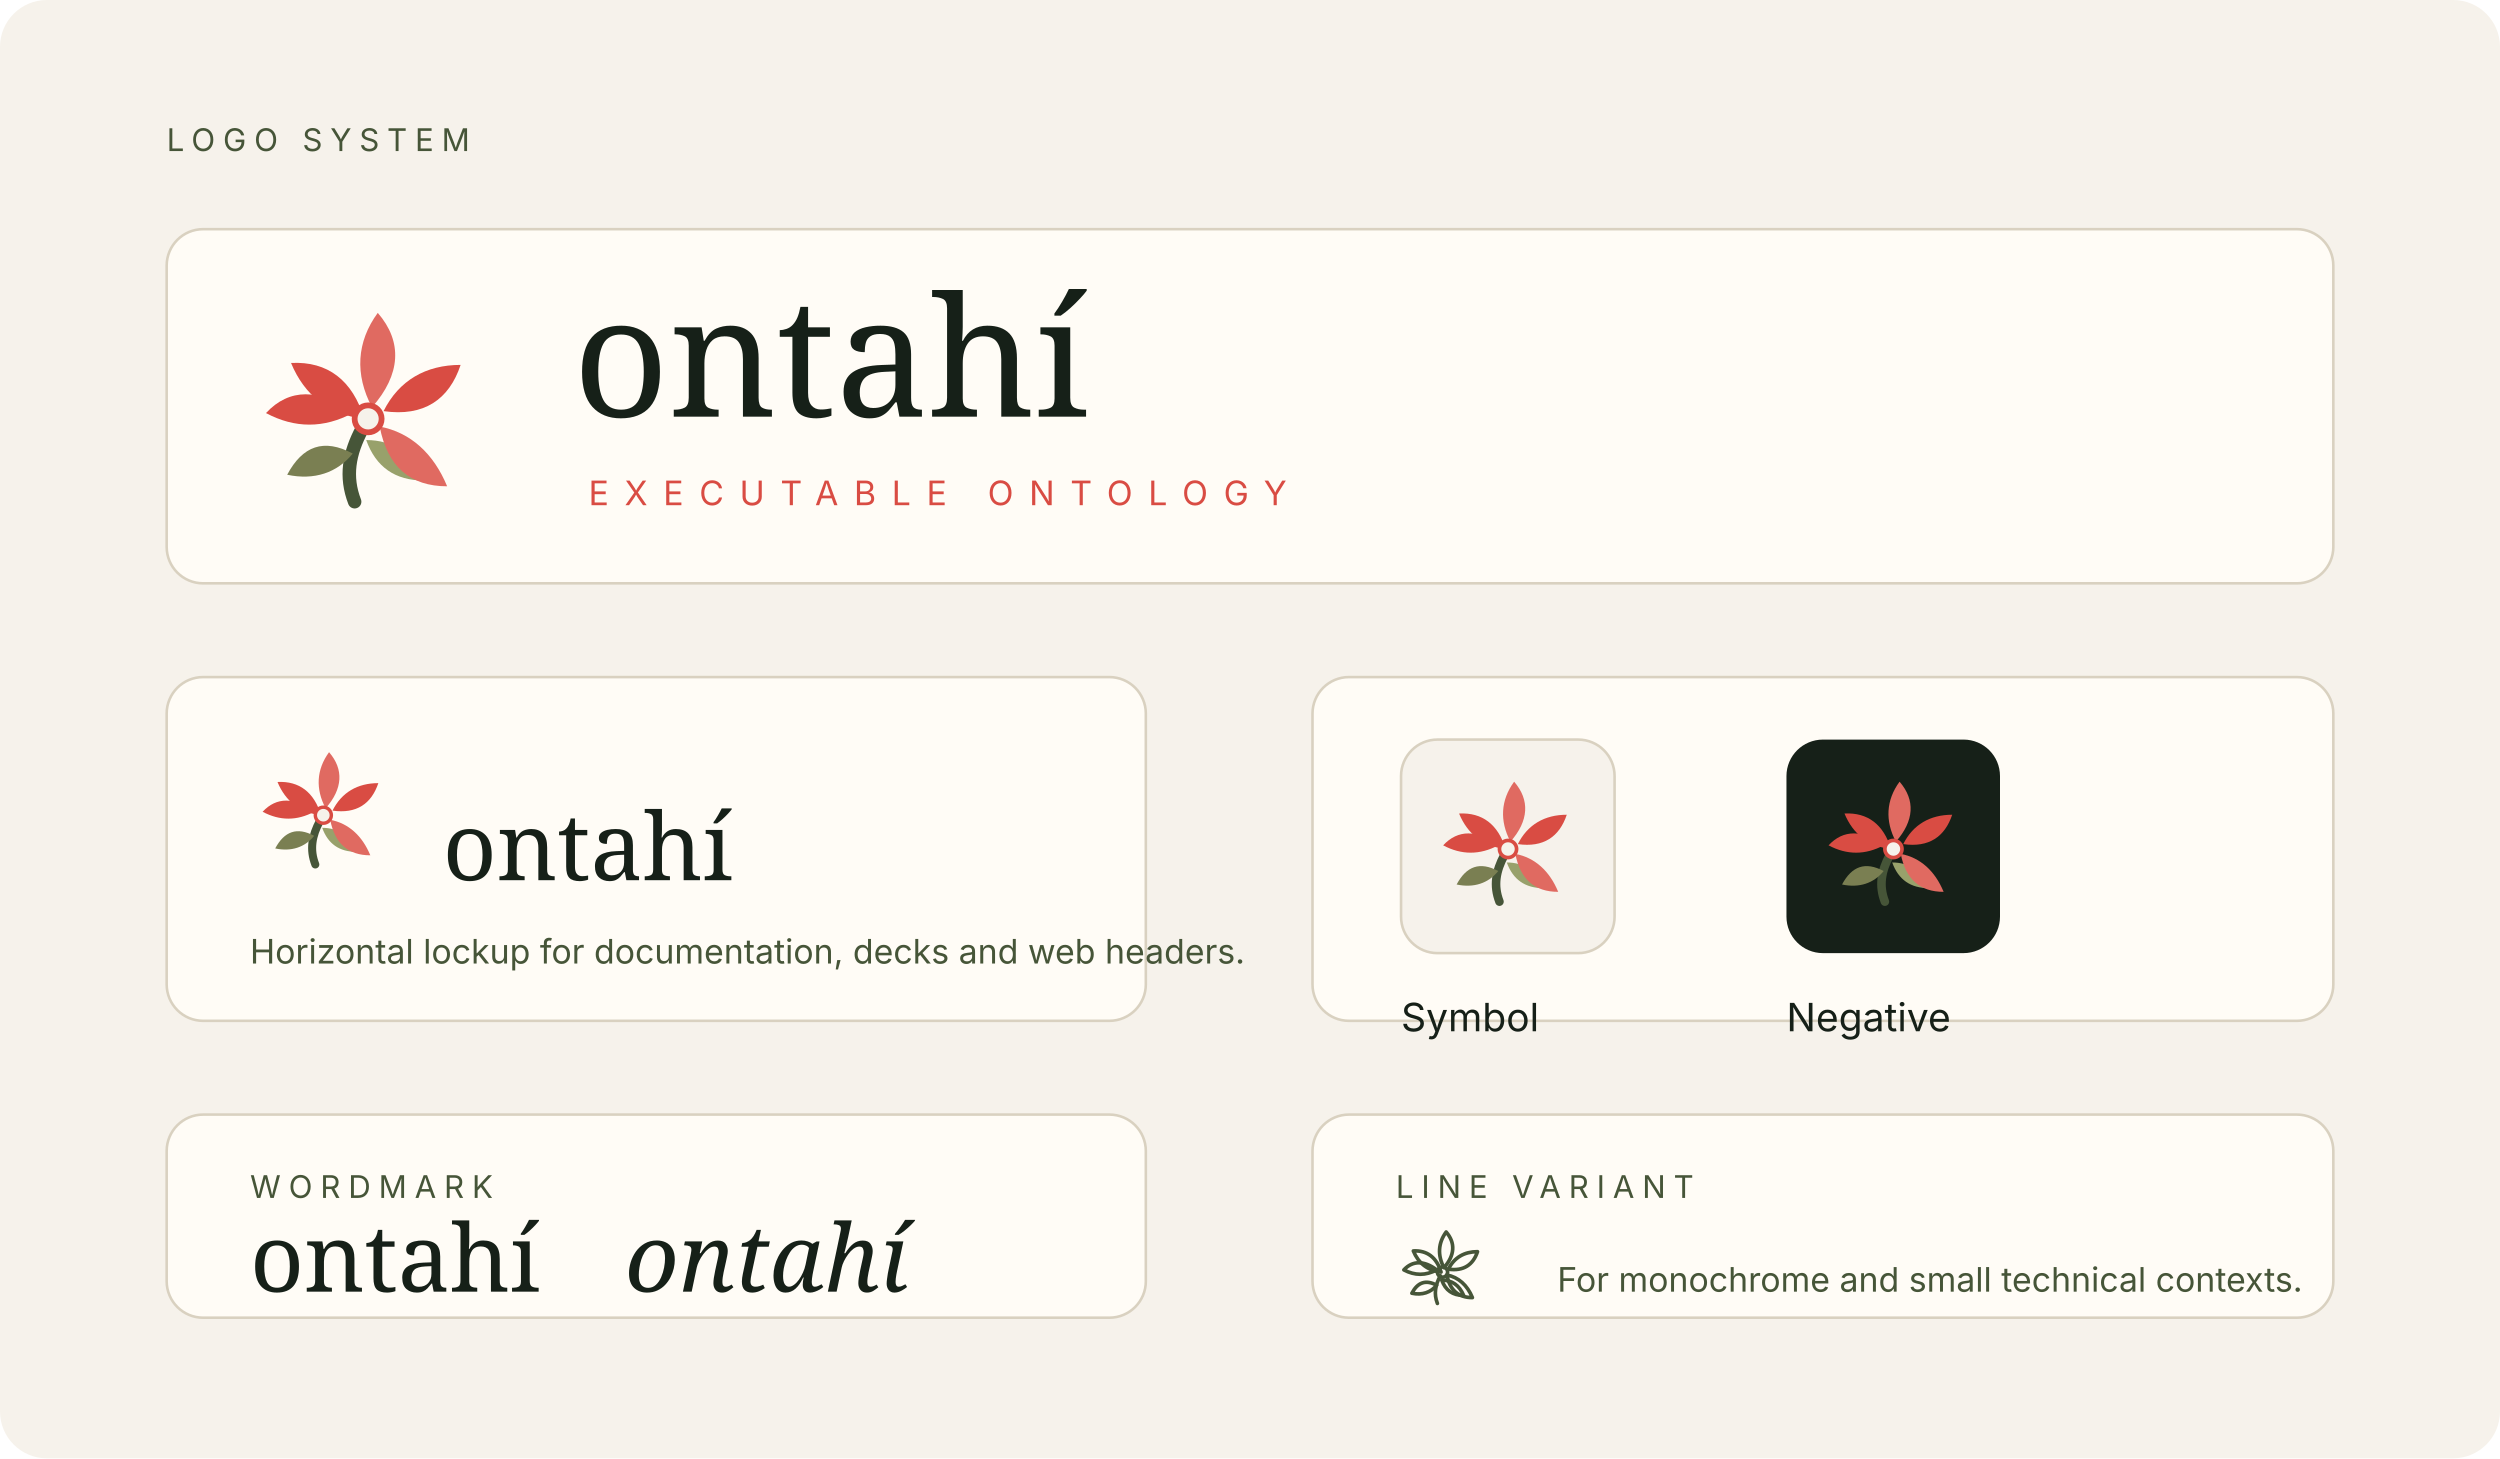
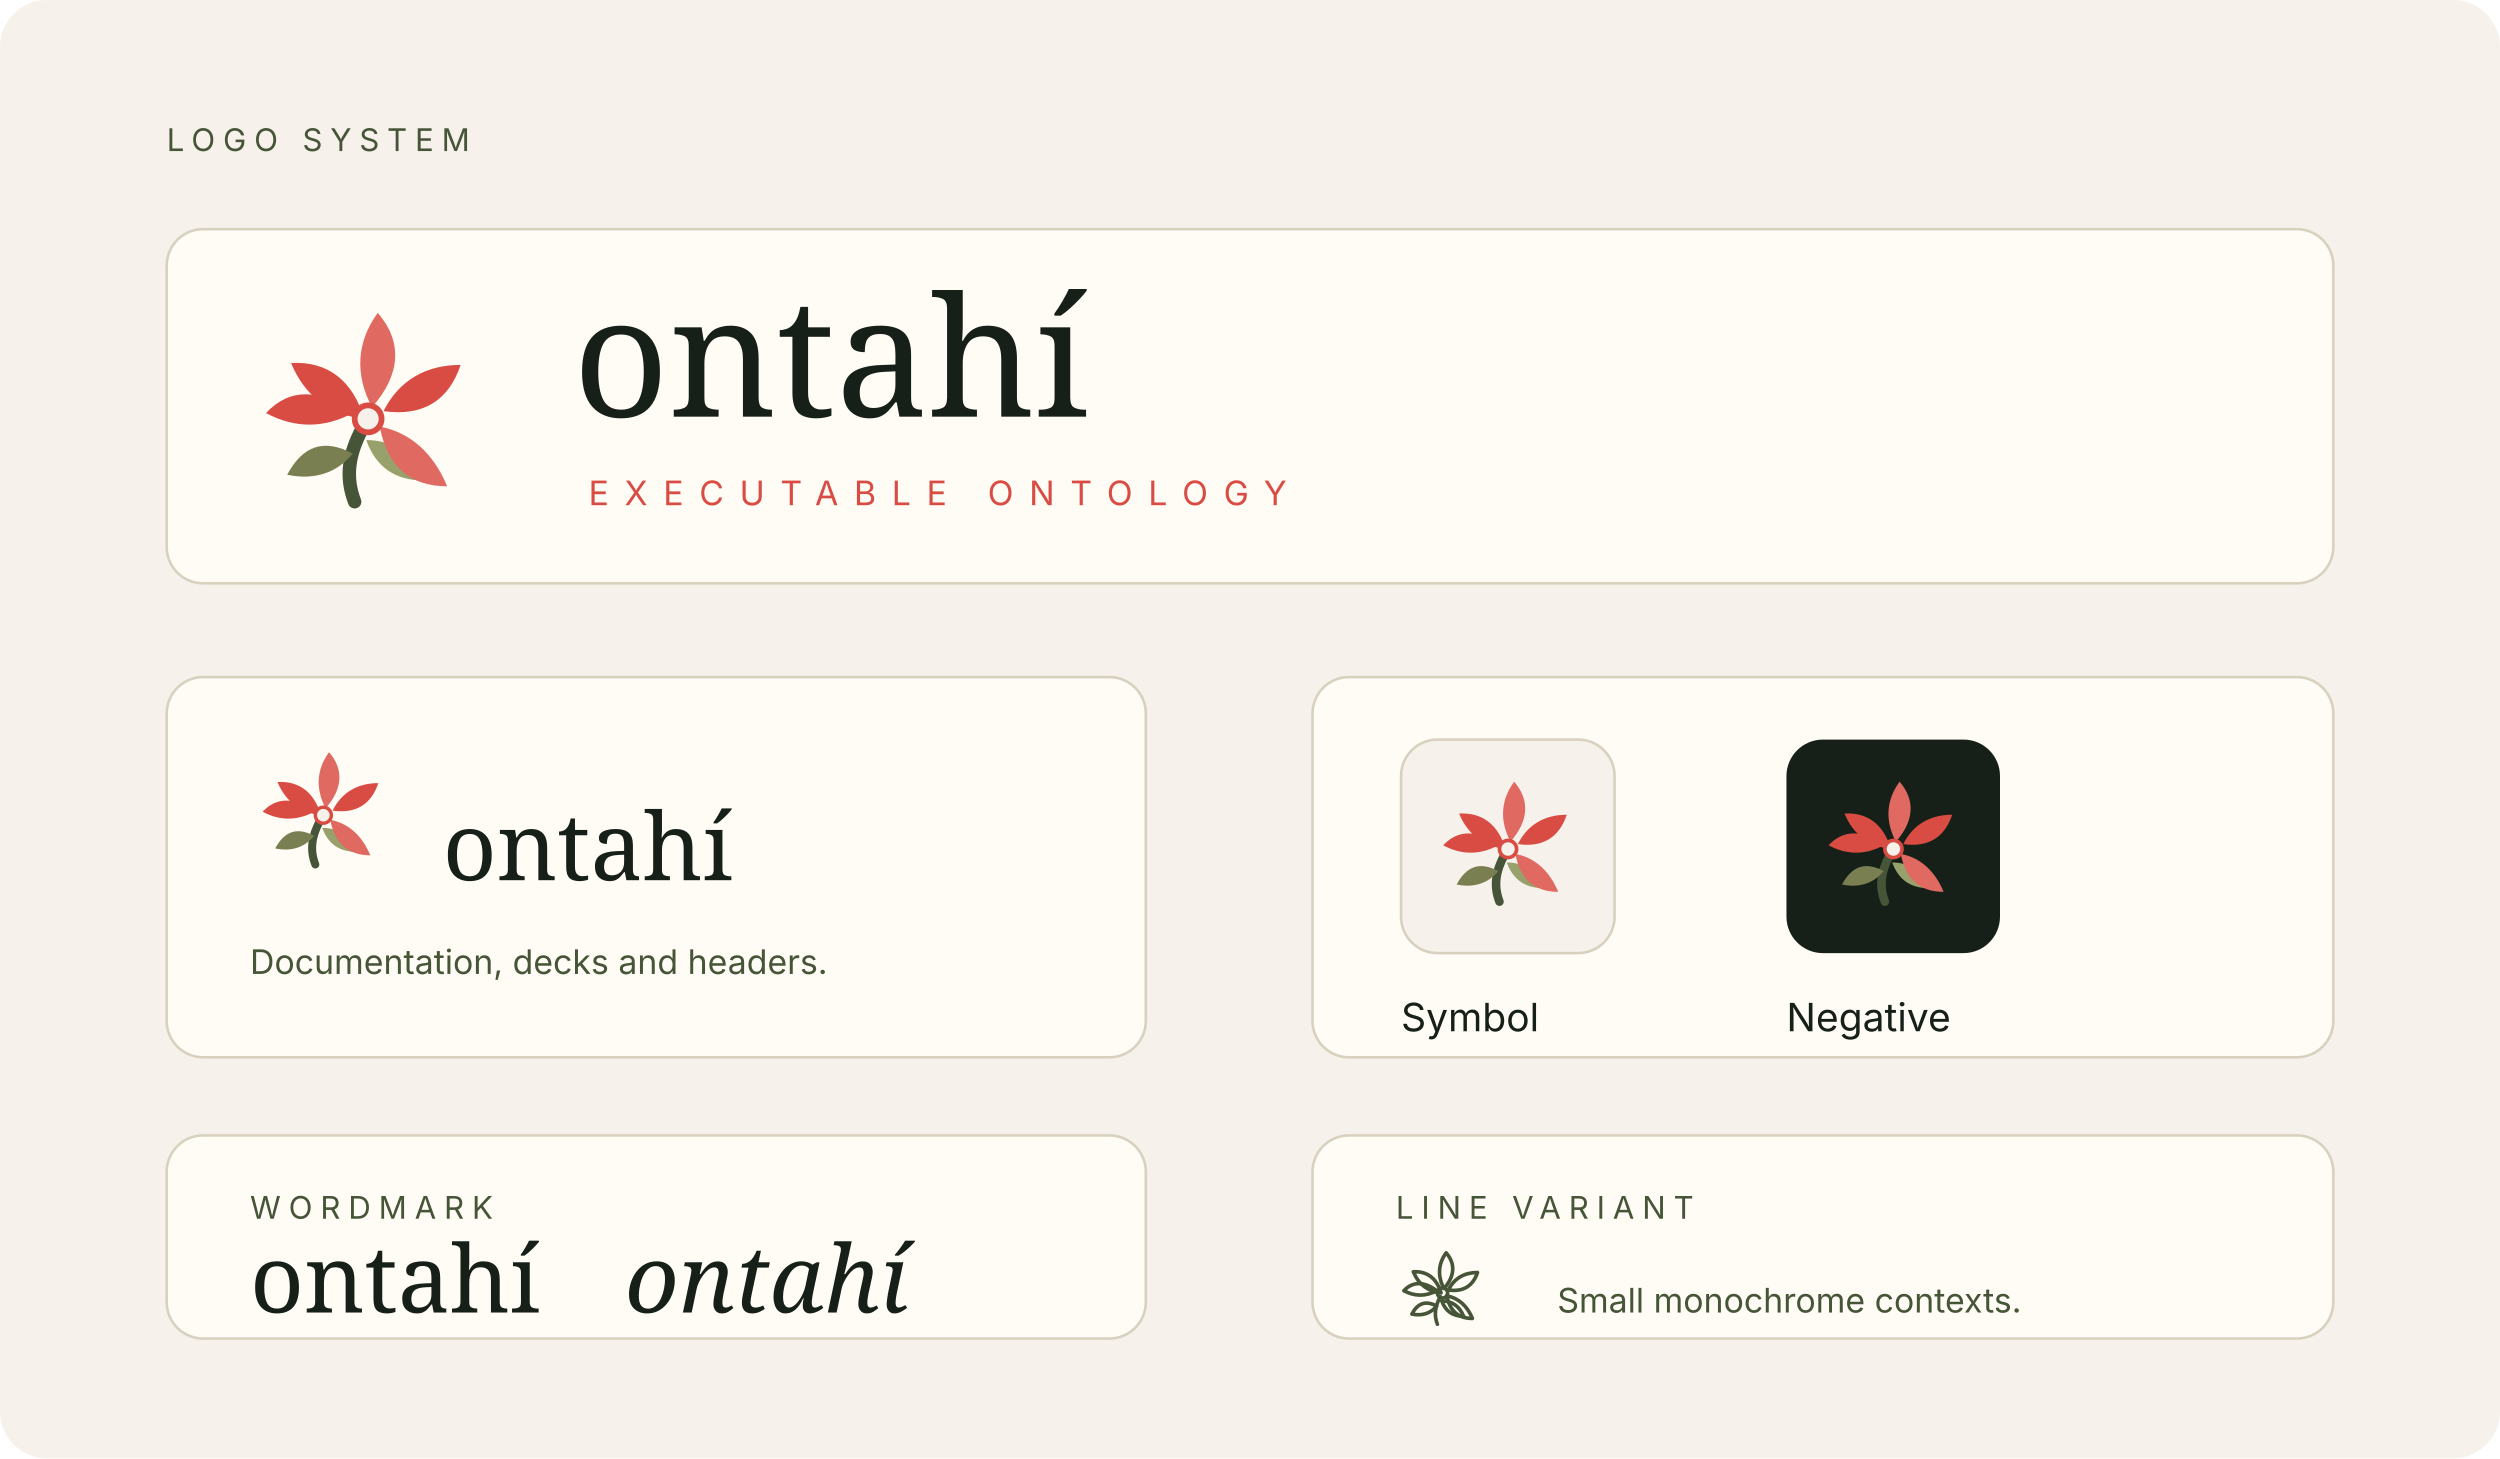
<svg xmlns="http://www.w3.org/2000/svg" width="960" height="560" viewBox="0 0 960 560" role="img" aria-labelledby="title desc">
  <defs>
    <style>
      .eyebrow{font:12px Inter,system-ui,sans-serif;letter-spacing:3px;fill:#465538}
      .label{font:15px Inter,system-ui,sans-serif;fill:#162018}
      .caption{font:13px Inter,system-ui,sans-serif;fill:#465538}
      .word{font:64px Georgia,serif;fill:#162018}
      .smallword{font:36px Georgia,serif;fill:#162018}
    </style>
    <g id="ceibo" fill="none" stroke-linecap="round" stroke-linejoin="round">
      <path d="M61 71c-7 13-9 25-4 38" stroke="var(--stem,#465538)" stroke-width="7" />
      <path d="M56 84c-15-8-26-4-34 11 14 3 26-1 34-11Z" fill="var(--leaf,#7A7F52)" />
      <path d="M63 77c14 0 24 7 30 21-15 0-25-7-30-21Z" fill="var(--leaf2,#98A16B)" />
      <path d="M62 66c-18-2-31-12-38-29 19-1 32 9 38 29Z" fill="var(--petal,#D94C43)" />
      <path d="M66 60c-9-17-8-34 3-49 13 15 12 32-3 49Z" fill="var(--petal2,#E06A61)" />
      <path d="M72 62c8-16 22-24 40-24-6 18-19 27-40 24Z" fill="var(--petal,#D94C43)" />
      <path d="M70 70c16 3 28 14 35 31-19 0-31-10-35-31Z" fill="var(--petal2,#E06A61)" />
      <path d="M56 63c-15 8-30 8-45 0 12-13 28-13 45 0Z" fill="var(--petal,#D94C43)" />
      <circle cx="64" cy="66" r="7" fill="var(--center,#F6F2EB)" stroke="var(--petal,#D94C43)" stroke-width="3" />
    </g>
    <g id="ceiboLine" fill="none" stroke="#465538" stroke-width="5" stroke-linecap="round" stroke-linejoin="round">
      <path d="M61 71c-7 13-9 25-4 38" />
      <path d="M56 84c-15-8-26-4-34 11 14 3 26-1 34-11Z" />
      <path d="M63 77c14 0 24 7 30 21-15 0-25-7-30-21Z" />
      <path d="M62 66c-18-2-31-12-38-29 19-1 32 9 38 29Z" />
      <path d="M66 60c-9-17-8-34 3-49 13 15 12 32-3 49Z" />
      <path d="M72 62c8-16 22-24 40-24-6 18-19 27-40 24Z" />
      <path d="M70 70c16 3 28 14 35 31-19 0-31-10-35-31Z" />
      <path d="M56 63c-15 8-30 8-45 0 12-13 28-13 45 0Z" />
      <circle cx="64" cy="66" r="7" />
    </g>
  </defs>
  <rect width="960" height="560" rx="18" fill="#F6F2EB" />
  <text x="64" y="58" class="eyebrow">LOGO SYSTEM</text>
  <rect x="64" y="88" width="832" height="136" rx="14" fill="#FFFCF6" stroke="#D9D1C0" />
  <g transform="translate(94 112) scale(.74)">
    <use href="#ceibo" />
  </g>
  <text x="220" y="160" class="word">ontahí</text>
  <text x="226" y="194" font-family="Inter,system-ui,sans-serif" font-size="13" letter-spacing="6" fill="#D94C43">EXECUTABLE ONTOLOGY</text>
-   <rect x="64" y="260" width="376" height="132" rx="14" fill="#FFFCF6" stroke="#D9D1C0" />
+   <rect x="64" y="260" width="376" height="146" rx="14" fill="#FFFCF6" stroke="#D9D1C0" />
  <g transform="translate(96 284) scale(.44)">
    <use href="#ceibo" />
  </g>
  <text x="170" y="338" class="smallword">ontahí</text>
-   <text x="96" y="370" class="caption">Horizontal lockup for documentation, decks and web headers.</text>
-   <rect x="504" y="260" width="392" height="132" rx="14" fill="#FFFCF6" stroke="#D9D1C0" />
+   <text x="96" y="374" class="caption">Documentation, decks and headers.</text>
+   <rect x="504" y="260" width="392" height="146" rx="14" fill="#FFFCF6" stroke="#D9D1C0" />
  <g transform="translate(538 284)">
    <rect width="82" height="82" rx="14" fill="#F6F2EB" stroke="#D9D1C0" />
    <g transform="translate(11 11) scale(.47)">
      <use href="#ceibo" />
    </g>
    <text x="0" y="112" class="label">Symbol</text>
  </g>
  <g transform="translate(686 284)">
    <rect width="82" height="82" rx="14" fill="#162018" />
    <g transform="translate(11 11) scale(.47)" style="--petal:#F6F2EB;--petal2:#E8E2D3;--leaf:#F6F2EB;--leaf2:#F6F2EB;--stem:#F6F2EB;--center:#162018">
      <use href="#ceibo" />
    </g>
    <text x="0" y="112" class="label">Negative</text>
  </g>
-   <rect x="64" y="428" width="376" height="78" rx="14" fill="#FFFCF6" stroke="#D9D1C0" />
-   <text x="96" y="460" class="eyebrow">WORDMARK</text>
-   <text x="96" y="496" class="smallword">ontahí</text>
-   <text x="240" y="496" font-family="Georgia,serif" font-size="36" font-style="italic" fill="#162018">ontahí</text>
-   <rect x="504" y="428" width="392" height="78" rx="14" fill="#FFFCF6" stroke="#D9D1C0" />
-   <text x="536" y="460" class="eyebrow">LINE VARIANT</text>
-   <g transform="translate(536 470) scale(.28)">
+   <rect x="64" y="436" width="376" height="78" rx="14" fill="#FFFCF6" stroke="#D9D1C0" />
+   <text x="96" y="468" class="eyebrow">WORDMARK</text>
+   <text x="96" y="504" class="smallword">ontahí</text>
+   <text x="240" y="504" font-family="Georgia,serif" font-size="36" font-style="italic" fill="#162018">ontahí</text>
+   <rect x="504" y="436" width="392" height="78" rx="14" fill="#FFFCF6" stroke="#D9D1C0" />
+   <text x="536" y="468" class="eyebrow">LINE VARIANT</text>
+   <g transform="translate(536 478) scale(.28)">
    <use href="#ceiboLine" />
  </g>
-   <text x="598" y="496" class="caption">For monochrome and small technical contexts.</text>
+   <text x="598" y="504" class="caption">Small monochrome contexts.</text>
</svg>
